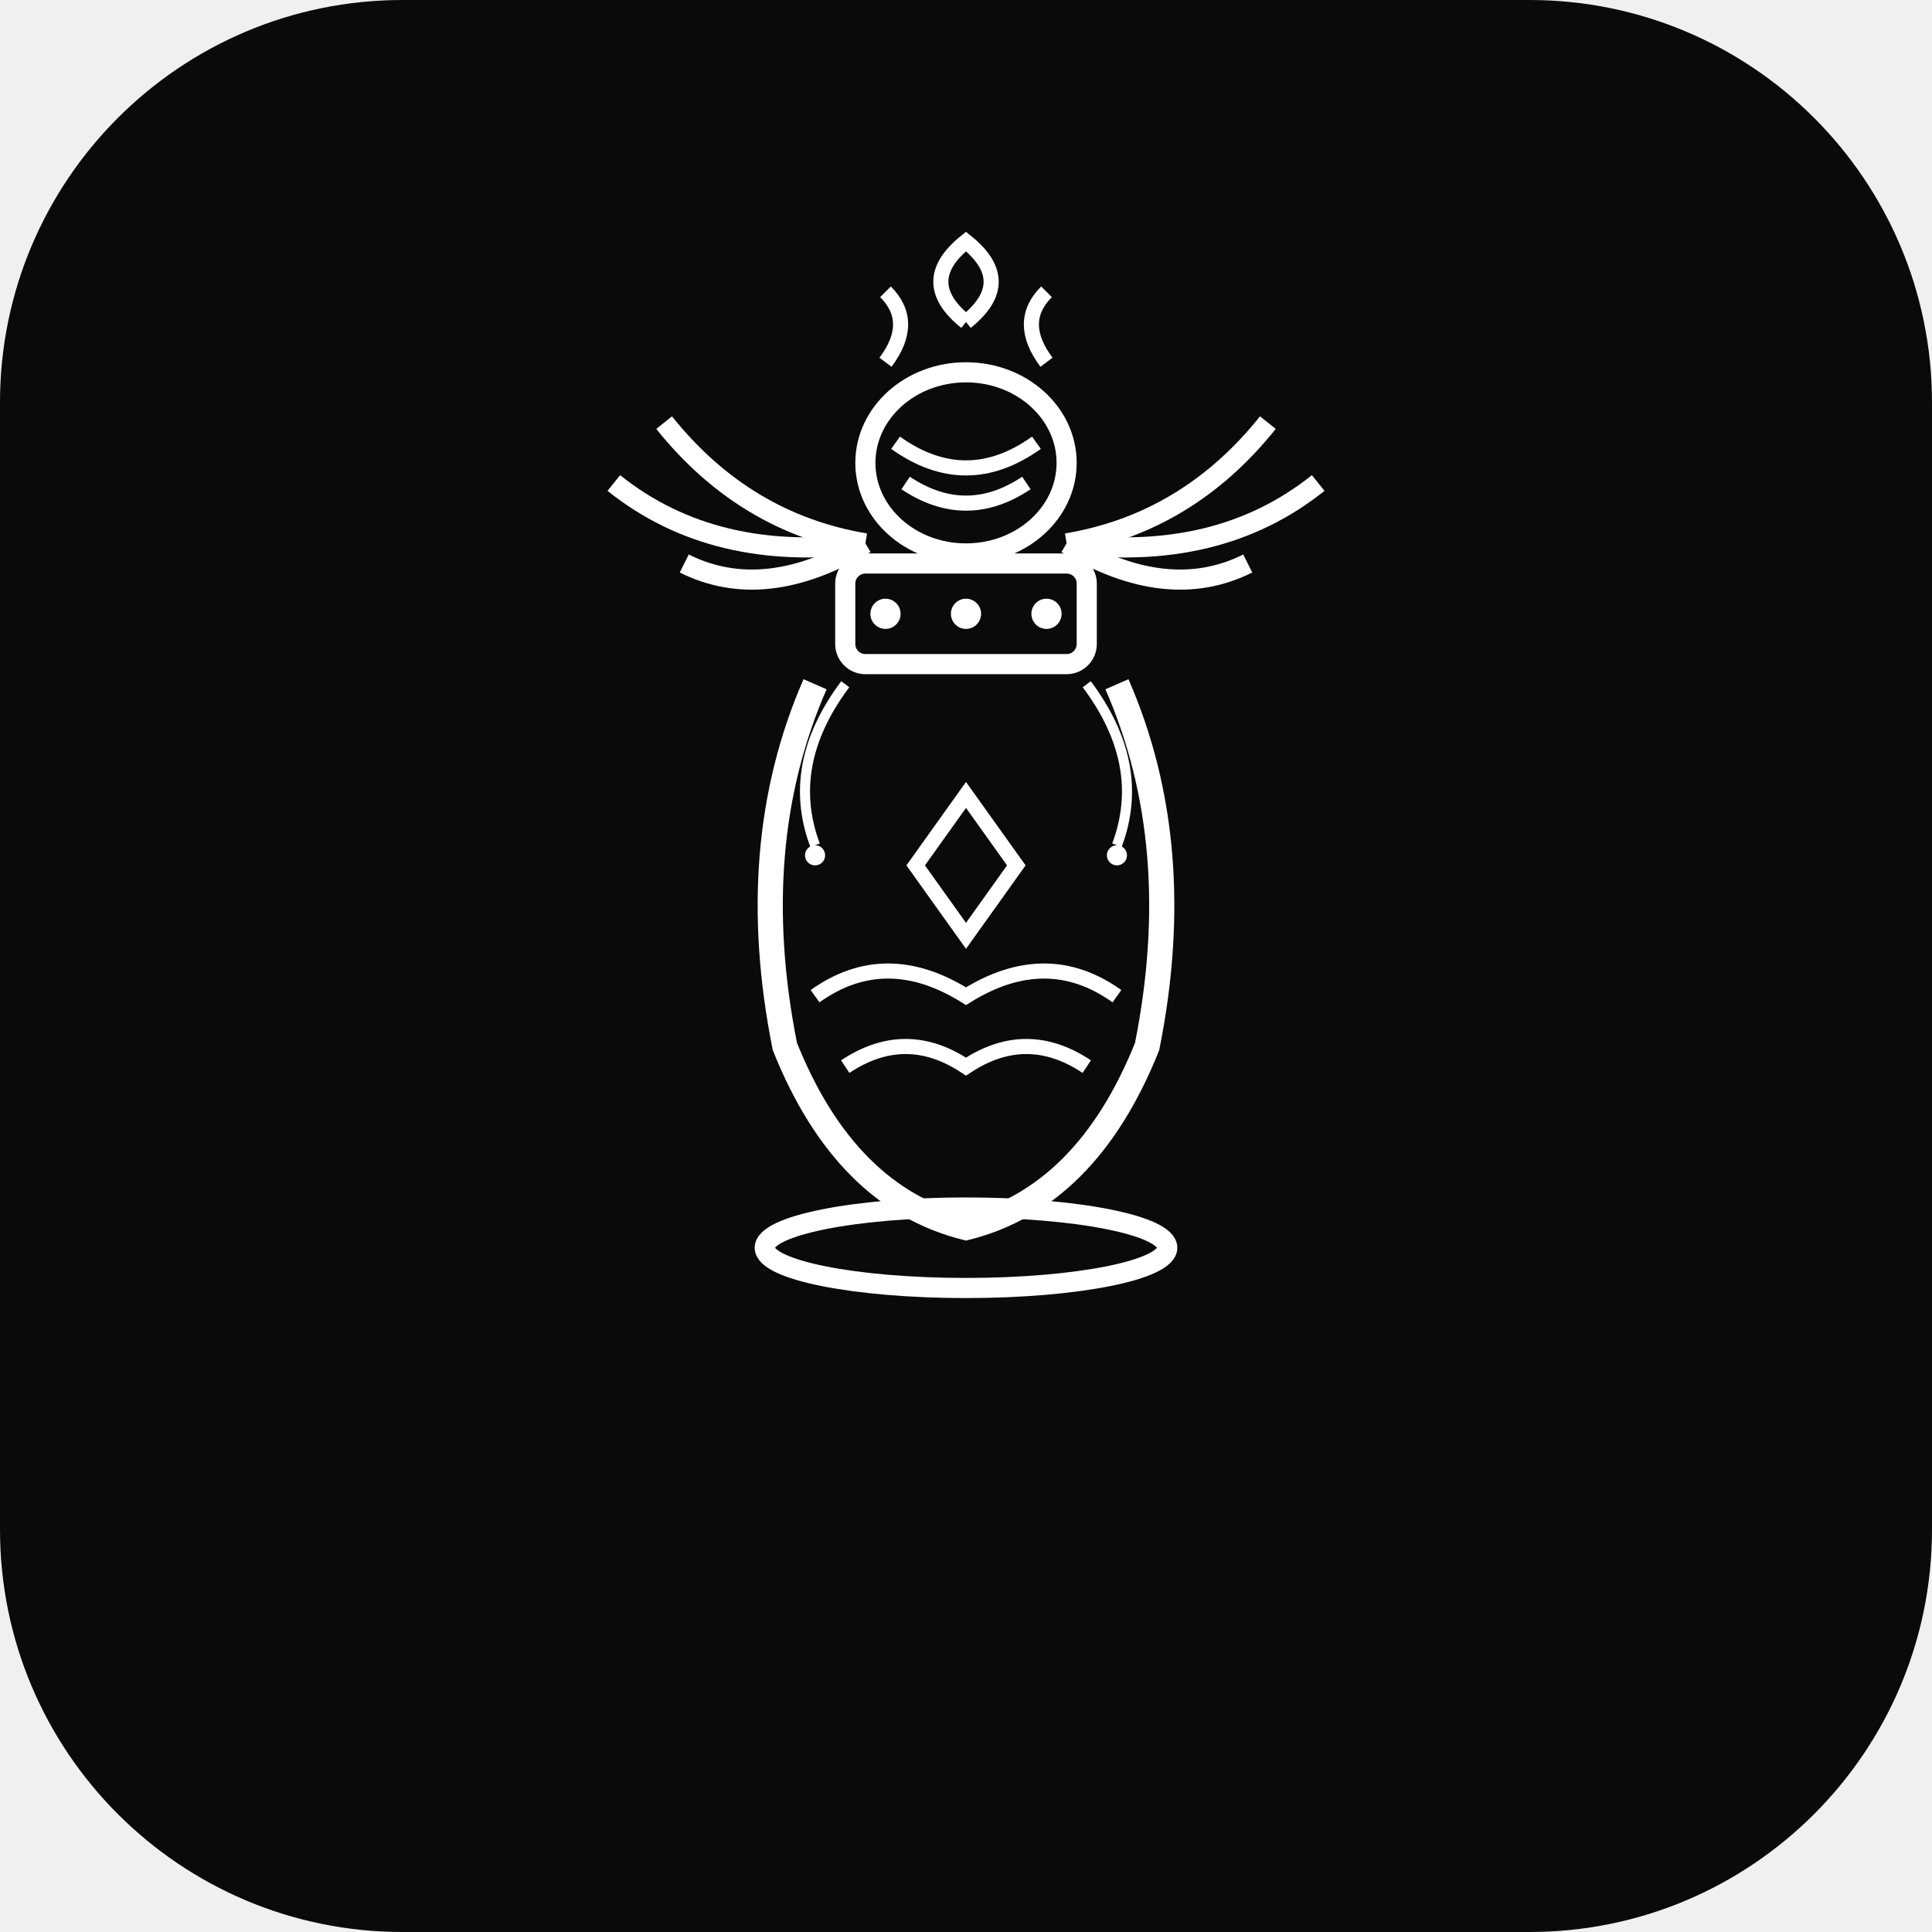
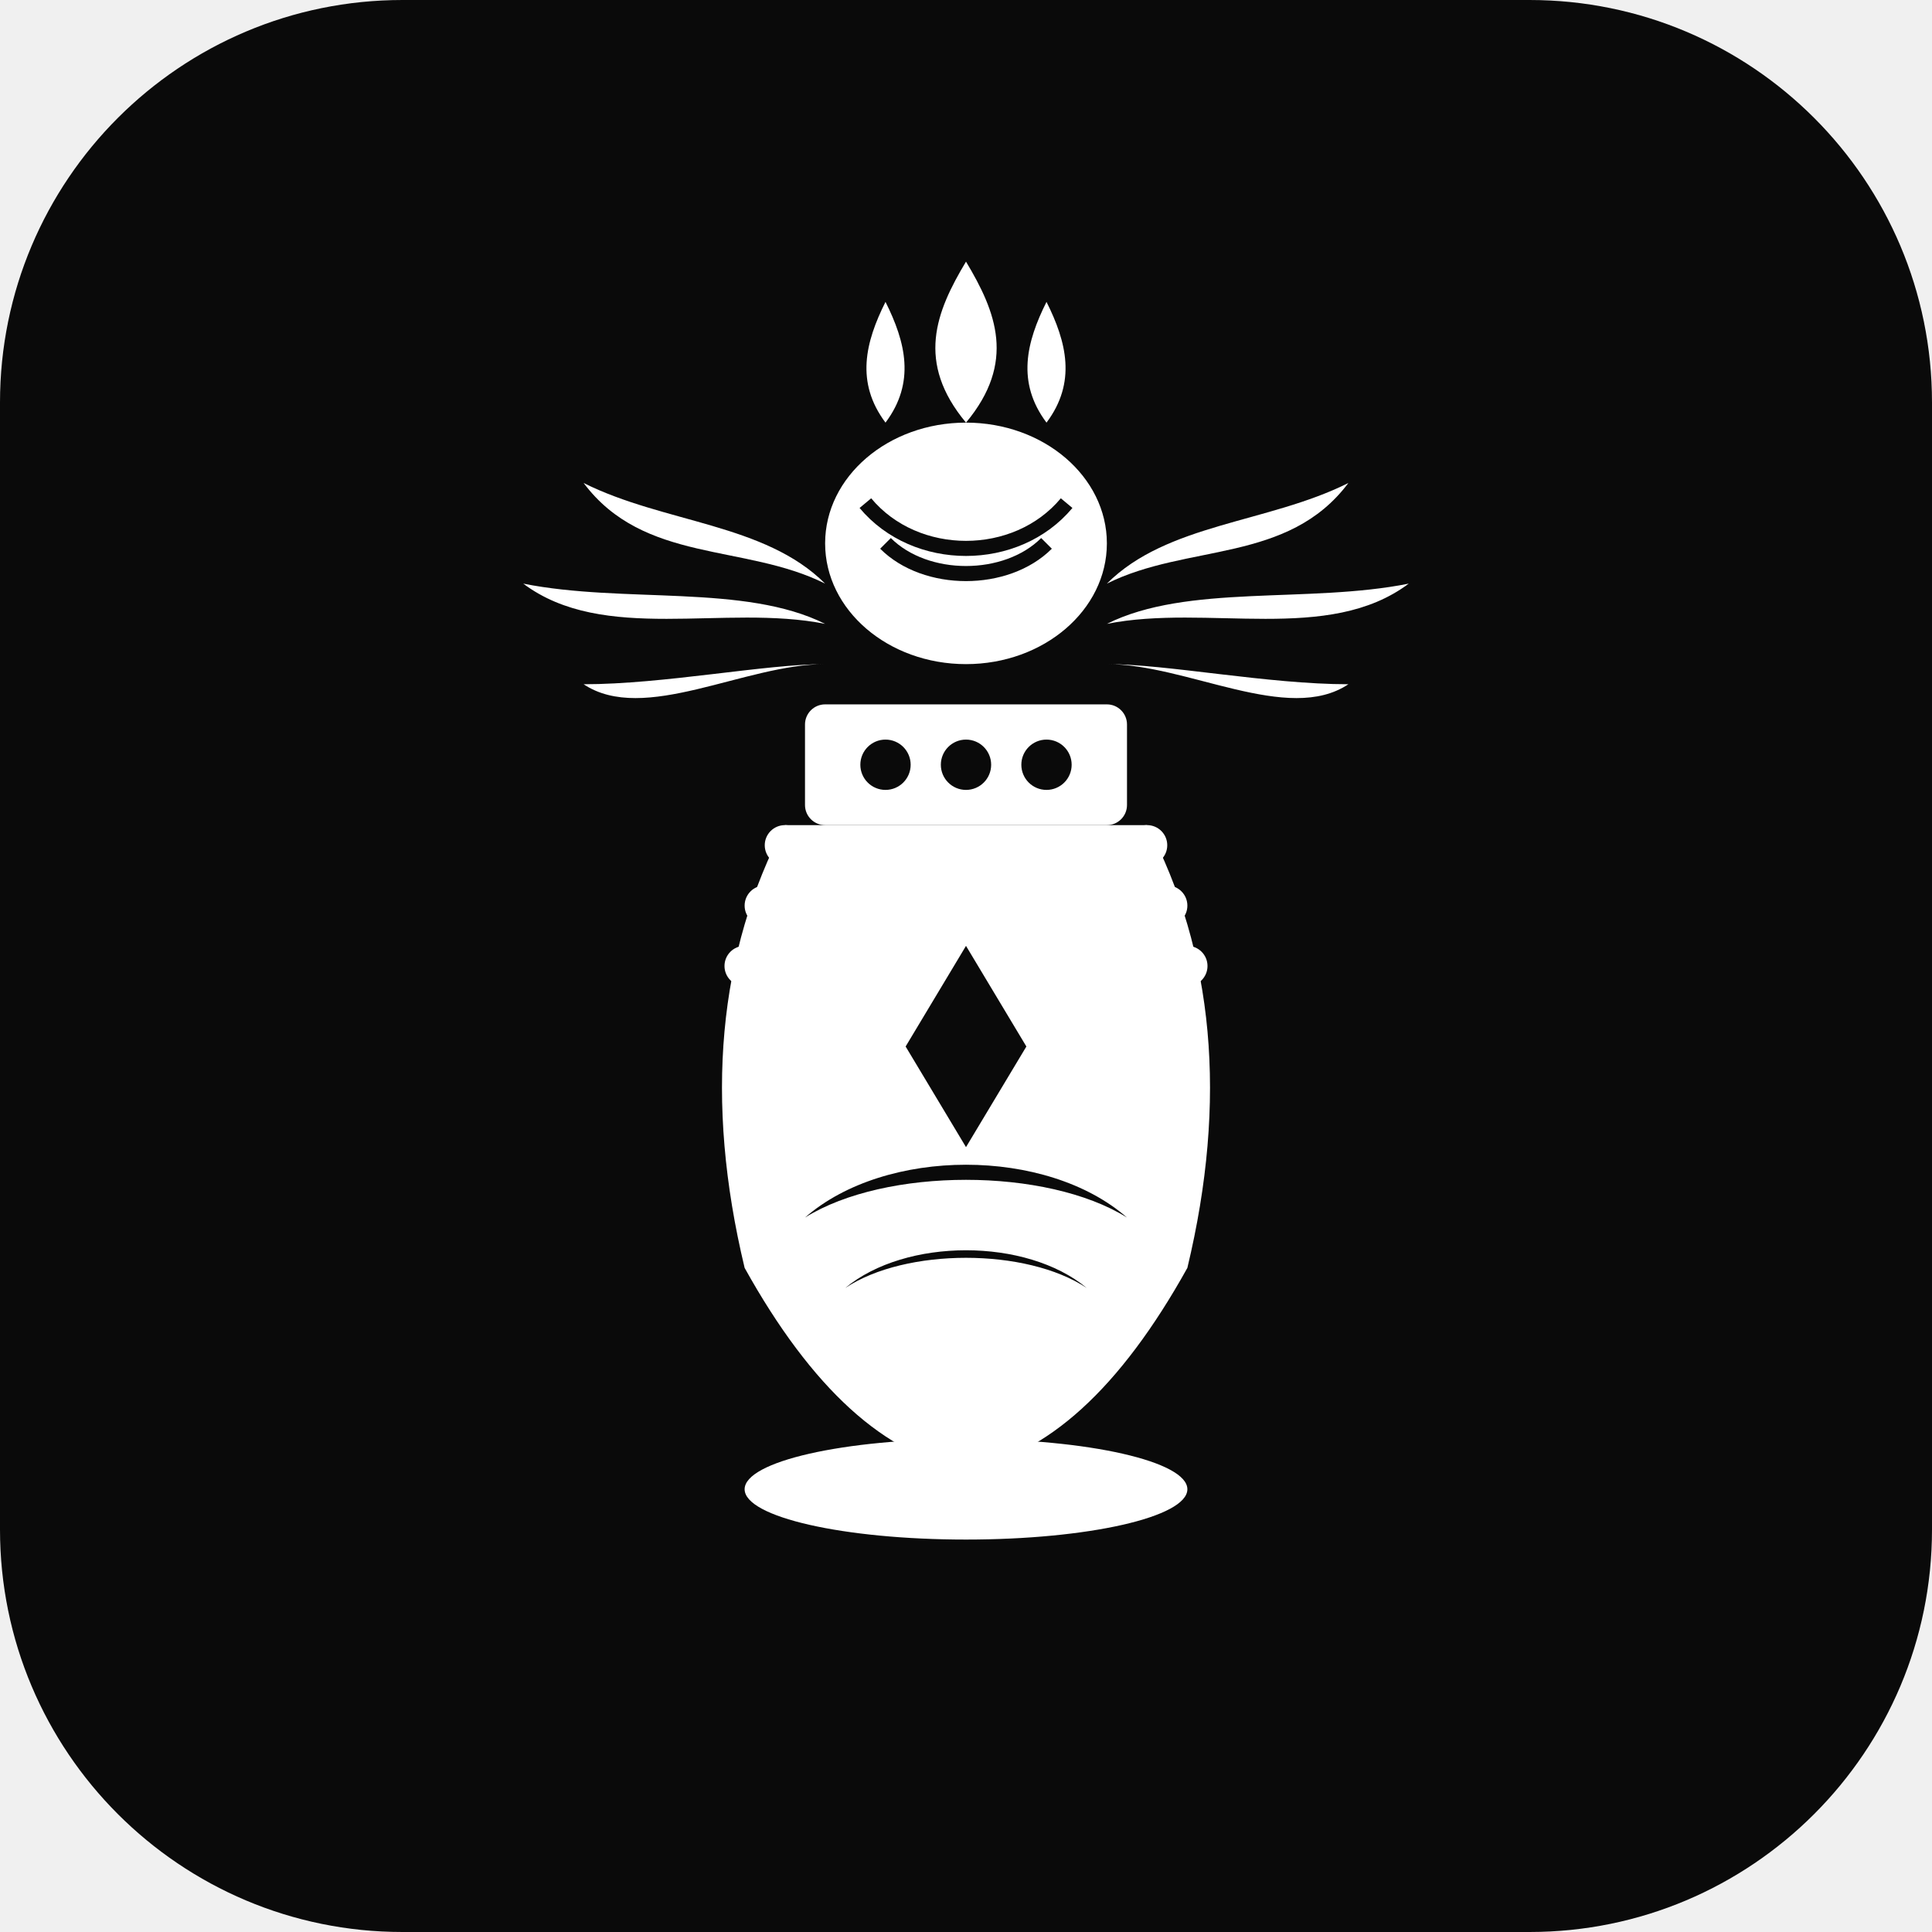
<svg xmlns="http://www.w3.org/2000/svg" viewBox="0 0 192 192" fill="none">
  <rect width="192" height="192" rx="40" fill="#0a0a0a" />
-   <g transform="translate(46, 24)">
-     <path d="M50 8 Q55 4, 50 0 Q45 4, 50 8" stroke="white" stroke-width="1.5" fill="none" />
-     <path d="M42 12 Q45 8, 42 5" stroke="white" stroke-width="1.5" fill="none" />
-     <path d="M58 12 Q55 8, 58 5" stroke="white" stroke-width="1.5" fill="none" />
-     <ellipse cx="50" cy="22" rx="10" ry="9" stroke="white" stroke-width="2" fill="none" />
-     <path d="M43 20 Q50 25, 57 20" stroke="white" stroke-width="1.5" fill="none" />
-     <path d="M44 24 Q50 28, 56 24" stroke="white" stroke-width="1.5" fill="none" />
-     <path d="M40 30 Q28 28, 20 18" stroke="white" stroke-width="2" fill="none" />
-     <path d="M40 30 Q25 32, 15 24" stroke="white" stroke-width="2" fill="none" />
-     <path d="M40 30 Q30 36, 22 32" stroke="white" stroke-width="2" fill="none" />
-     <path d="M60 30 Q72 28, 80 18" stroke="white" stroke-width="2" fill="none" />
-     <path d="M60 30 Q75 32, 85 24" stroke="white" stroke-width="2" fill="none" />
-     <path d="M60 30 Q70 36, 78 32" stroke="white" stroke-width="2" fill="none" />
-     <rect x="38" y="32" width="24" height="10" rx="2" stroke="white" stroke-width="2" fill="none" />
-     <circle cx="42" cy="37" r="1.5" fill="white" />
-     <circle cx="50" cy="37" r="1.5" fill="white" />
-     <circle cx="58" cy="37" r="1.5" fill="white" />
-     <path d="M35 44 Q28 60, 32 80 Q38 95, 50 98 Q62 95, 68 80 Q72 60, 65 44" stroke="white" stroke-width="2.5" fill="none" />
-     <path d="M35 75 Q42 70, 50 75 Q58 70, 65 75" stroke="white" stroke-width="1.5" fill="none" />
-     <path d="M38 82 Q44 78, 50 82 Q56 78, 62 82" stroke="white" stroke-width="1.5" fill="none" />
-     <path d="M50 55 L55 62 L50 69 L45 62 Z" stroke="white" stroke-width="1.5" fill="none" />
-     <path d="M38 44 Q32 52, 35 60" stroke="white" stroke-width="1" fill="none" />
-     <circle cx="35" cy="61" r="1" fill="white" />
-     <path d="M62 44 Q68 52, 65 60" stroke="white" stroke-width="1" fill="none" />
-     <circle cx="65" cy="61" r="1" fill="white" />
-     <ellipse cx="50" cy="100" rx="20" ry="4" stroke="white" stroke-width="2" fill="none" />
+   <g transform="translate(36, 26)" fill="white">
+     <path d="M60 0 C63 5, 65 10, 60 16 C55 10, 57 5, 60 0Z" />
+     <path d="M52 4 C54 8, 55 12, 52 16 C49 12, 50 8, 52 4Z" />
+     <path d="M68 4 C70 8, 71 12, 68 16 C65 12, 66 8, 68 4Z" />
+     <ellipse cx="60" cy="28" rx="14" ry="12" />
+     <path d="M50 24 C55 30, 65 30, 70 24" stroke="#0a0a0a" stroke-width="1.5" fill="none" />
+     <path d="M52 28 C56 32, 64 32, 68 28" stroke="#0a0a0a" stroke-width="1.5" fill="none" />
+     <path d="M46 32 C38 28, 28 30, 22 22 C30 26, 40 26, 46 32Z" />
+     <path d="M46 36 C36 34, 24 38, 16 32 C26 34, 38 32, 46 36Z" />
+     <path d="M46 40 C38 40, 28 46, 22 42 C30 42, 40 40, 46 40Z" />
+     <path d="M74 32 C82 28, 92 30, 98 22 C90 26, 80 26, 74 32Z" />
+     <path d="M74 36 C84 34, 96 38, 104 32 C94 34, 82 32, 74 36Z" />
+     <path d="M74 40 C82 40, 92 46, 98 42 C90 42, 80 40, 74 40Z" />
+     <rect x="44" y="44" width="32" height="12" rx="2" />
+     <circle cx="52" cy="50" r="2.5" fill="#0a0a0a" />
+     <circle cx="60" cy="50" r="2.5" fill="#0a0a0a" />
+     <circle cx="68" cy="50" r="2.5" fill="#0a0a0a" />
+     <circle cx="42" cy="58" r="2" />
+     <circle cx="40" cy="64" r="2" />
+     <circle cx="38" cy="70" r="2" />
+     <circle cx="78" cy="58" r="2" />
+     <circle cx="80" cy="64" r="2" />
+     <circle cx="82" cy="70" r="2" />
+     <path d="M42 56 Q32 75, 38 100 Q48 118, 60 120 Q72 118, 82 100 Q88 75, 78 56 L78 56 Q70 56, 60 56 Q50 56, 42 56Z" />
+     <path d="M44 95 C52 88, 68 88, 76 95 C68 90, 52 90, 44 95Z" fill="#0a0a0a" />
+     <path d="M48 102 C54 97, 66 97, 72 102 C66 98, 54 98, 48 102Z" fill="#0a0a0a" />
+     <path d="M60 68 L66 78 L60 88 L54 78 Z" fill="#0a0a0a" />
+     <ellipse cx="60" cy="122" rx="22" ry="5" />
  </g>
</svg>
